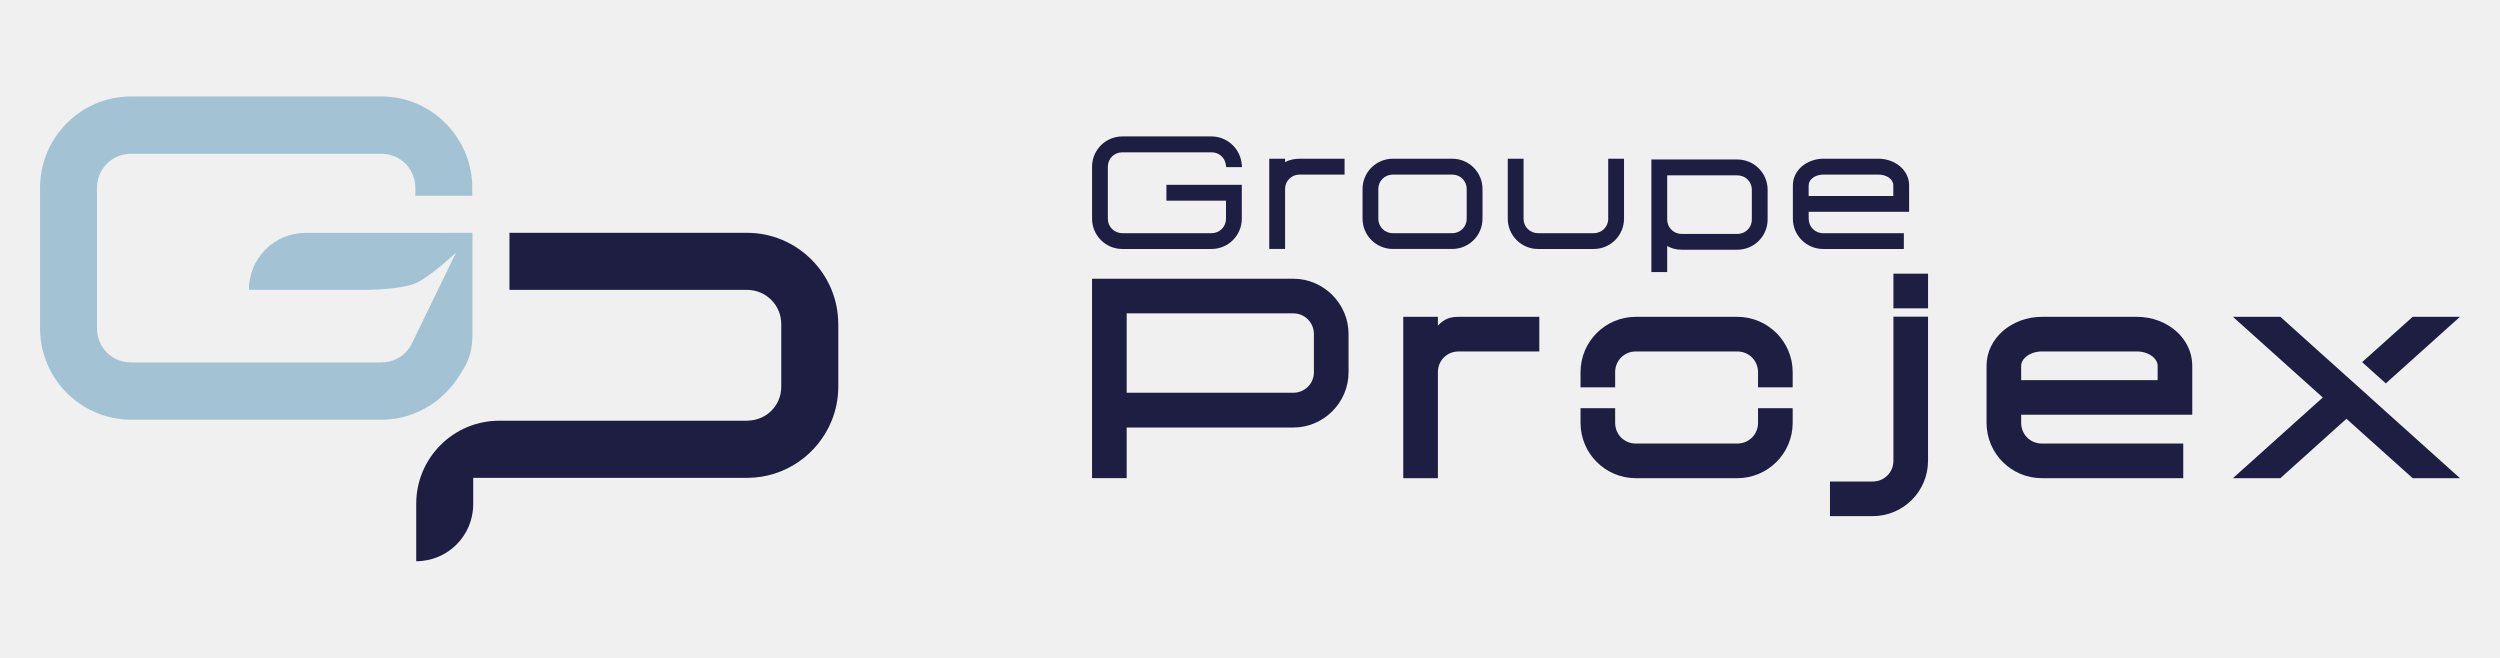
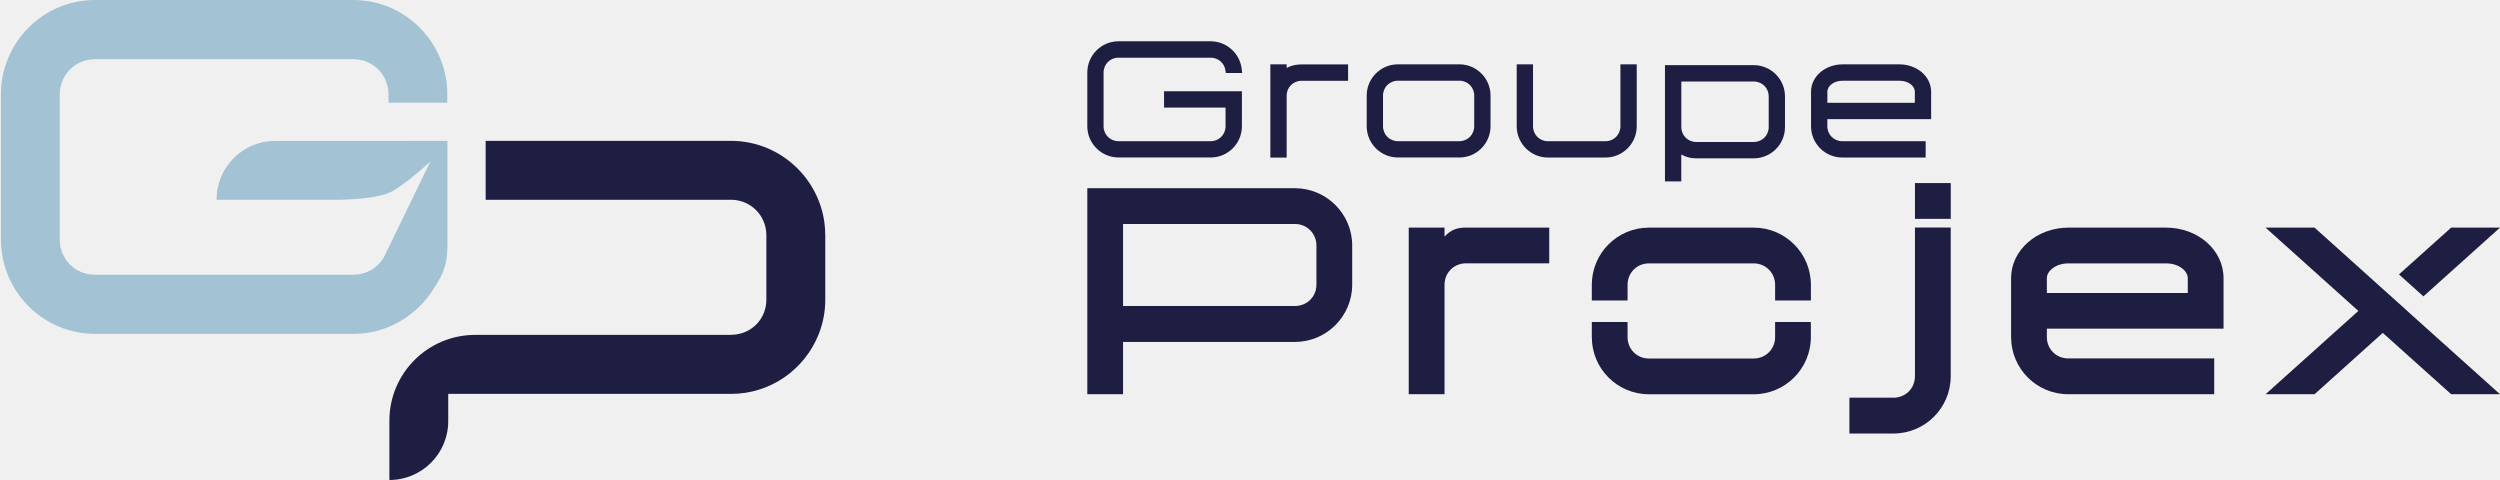
- <svg xmlns="http://www.w3.org/2000/svg" id="Calque_1" viewBox="0 0 1190.55 313.19">
+ <svg xmlns="http://www.w3.org/2000/svg" width="250" height="48" viewBox="0 0 250 48" fill="none">
+   <g clip-path="url(#clip0_785_5008)">
+     <path d="M44.739 14.085V24.64C44.739 26.898 43.965 27.898 43.422 28.793C42.694 29.988 41.653 31.067 40.486 31.837C40.369 31.912 40.248 31.988 40.127 32.059C40.114 32.063 40.106 32.071 40.093 32.075C39.721 32.297 39.34 32.498 38.939 32.661C38.939 32.661 38.88 32.682 38.851 32.694C37.768 33.146 36.576 33.388 35.334 33.388H9.498C7.733 33.388 6.09 32.903 4.681 32.05C1.933 30.411 0.089 27.387 0.089 23.929V9.455C0.089 4.249 4.296 0 9.498 0H35.334C39.926 0 43.74 3.316 44.568 7.674C44.584 7.778 44.601 7.879 44.618 7.983C44.635 8.088 44.647 8.188 44.66 8.297C44.714 8.682 44.731 9.062 44.731 9.455V10.267H38.851V9.455C38.851 8.481 38.471 7.611 37.856 6.967C37.22 6.323 36.334 5.922 35.334 5.922H9.498C7.508 5.922 5.973 7.49 5.973 9.455V23.925C5.973 25.928 7.512 27.471 9.498 27.471H35.334C36.409 27.471 37.35 27.011 37.985 26.283C38.182 26.053 38.358 25.798 38.487 25.522L38.496 25.501L43.041 16.142C42.912 16.264 40.879 18.154 39.294 19.09C38.048 19.826 35.179 19.96 33.87 19.981H21.663C21.638 16.74 24.256 14.093 27.501 14.093H38.885L44.735 14.085H44.739Z" fill="#A3C3D4" />
+     <path d="M82.527 23.506V29.984C82.527 31.218 82.284 32.393 81.845 33.48C80.453 36.939 77.057 39.389 73.113 39.389H44.823V42.116C44.823 45.365 42.184 48 38.939 48V42.07C38.939 37.328 42.778 33.489 47.52 33.489H73.113C73.155 33.489 73.197 33.489 73.235 33.476C75.146 33.413 76.635 31.9 76.635 29.98V23.502C76.635 21.554 75.058 19.977 73.109 19.977H48.566V14.085H73.105C78.278 14.085 82.523 18.317 82.523 23.506H82.527Z" fill="#1E1E42" />
+     <path d="M111.855 5.771H121.067C121.795 5.771 122.397 6.265 122.531 6.963L122.585 7.302H124.221L124.166 6.842C123.953 5.294 122.623 4.128 121.067 4.128H111.855C110.132 4.128 108.731 5.528 108.731 7.251V12.625C108.731 14.348 110.132 15.749 111.855 15.749H121.067C122.79 15.749 124.191 14.348 124.191 12.625V9.125H116.405V10.76H122.556V12.625C122.556 13.462 121.9 14.118 121.063 14.118H111.851C111.014 14.118 110.358 13.462 110.358 12.625V7.251C110.358 6.419 111.014 5.767 111.851 5.767L111.855 5.771Z" fill="#1E1E42" />
+     <path d="M128.666 6.796V6.436H127.035V15.757H128.666V9.564C128.666 8.732 129.323 8.079 130.159 8.079H134.809V6.44H130.159C129.686 6.44 129.097 6.541 128.666 6.8V6.796Z" fill="#1E1E42" />
+     <path d="M145.937 6.432H139.794C138.071 6.432 136.67 7.833 136.67 9.556V12.625C136.67 14.348 138.071 15.749 139.794 15.749H145.937C147.656 15.749 149.053 14.348 149.053 12.625V9.556C149.053 7.833 147.656 6.432 145.937 6.432ZM145.937 14.118H139.794C138.958 14.118 138.301 13.462 138.301 12.625V9.556C138.301 8.723 138.958 8.071 139.794 8.071H145.937C146.769 8.071 147.422 8.723 147.422 9.556V12.625C147.422 13.462 146.769 14.118 145.937 14.118Z" fill="#1E1E42" />
+     <path d="M162.042 12.629C162.042 13.466 161.385 14.122 160.549 14.122H154.795C153.958 14.122 153.302 13.466 153.302 12.629V6.436H151.671V12.629C151.671 14.352 153.072 15.753 154.795 15.753H160.549C162.272 15.753 163.673 14.352 163.673 12.629V6.436H162.042V12.629Z" fill="#1E1E42" />
+     <path d="M175.378 6.511H166.496V18.137H168.127V15.448C168.582 15.691 168.984 15.833 169.619 15.833H175.374C177.097 15.833 178.498 14.436 178.498 12.717V9.639C178.498 7.916 177.097 6.515 175.374 6.515L175.378 6.511ZM175.378 14.198H169.624C168.791 14.198 168.139 13.545 168.131 12.713V8.151H175.378C176.214 8.151 176.871 8.803 176.871 9.635V12.713C176.871 13.545 176.214 14.198 175.378 14.198Z" fill="#1E1E42" />
+     <path d="M193.113 11.914V9.179C193.113 8.427 192.775 7.728 192.156 7.205C191.566 6.716 190.767 6.436 189.969 6.436H184.244C183.445 6.436 182.646 6.716 182.056 7.205C181.442 7.728 181.103 8.427 181.103 9.179V12.629C181.103 14.352 182.504 15.753 184.227 15.753H192.566V14.122H184.227C183.391 14.122 182.734 13.466 182.734 12.629V11.914H193.109H193.113ZM182.738 10.283V9.179C182.738 8.573 183.416 8.075 184.248 8.075H189.973C190.805 8.075 191.483 8.569 191.483 9.179V10.283H182.742H182.738Z" fill="#1E1E42" />
+     <path d="M108.731 39.423V18.823H129.502C132.647 18.823 135.219 21.395 135.219 24.54V28.475C135.219 31.619 132.647 34.191 129.502 34.191H112.306V39.419H108.731V39.423ZM131.643 28.475V24.54C131.643 23.348 130.694 22.398 129.502 22.398H112.306V30.599H129.502C130.694 30.599 131.643 29.666 131.643 28.475Z" fill="#1E1E42" />
+     <path d="M140.873 39.423V22.758H144.453V23.661C145.143 22.9 145.862 22.758 146.594 22.758H154.924V26.334H146.594C145.389 26.334 144.453 27.266 144.453 28.475V39.423H140.873Z" fill="#1E1E42" />
+     <path d="M175.37 22.762H164.898C161.737 22.762 159.181 25.317 159.181 28.479V30.047H162.757V28.479C162.757 27.274 163.69 26.338 164.898 26.338H175.37C176.561 26.338 177.511 27.27 177.511 28.479V30.047H181.09V28.479C181.09 25.317 178.519 22.762 175.374 22.762H175.37ZM177.511 32.197V33.71C177.511 34.915 176.561 35.852 175.37 35.852H164.898C163.694 35.852 162.757 34.919 162.757 33.71V32.197H159.181V33.71C159.181 36.872 161.737 39.427 164.898 39.427H175.37C178.514 39.427 181.086 36.872 181.086 33.71V32.197H177.507H177.511Z" fill="#1E1E42" />
+     <path d="M191.495 22.745V37.629C191.495 38.837 190.546 39.77 189.354 39.77H184.942V43.35H189.354C192.499 43.35 195.071 40.795 195.071 37.633V22.75H191.495V22.745ZM191.495 18.304V21.884H195.075V18.304H191.495Z" fill="#1E1E42" />
+     <path d="M222.353 32.874V27.818C222.353 24.987 219.782 22.762 216.607 22.762H206.855C203.681 22.762 201.109 25.004 201.109 27.818V33.706C201.109 36.868 203.664 39.423 206.826 39.423H221.421V35.843H206.826C205.622 35.843 204.685 34.911 204.685 33.702V32.87H222.353V32.874ZM204.685 27.818C204.685 27.099 205.563 26.338 206.855 26.338H216.607C217.9 26.338 218.778 27.099 218.778 27.818V29.299H204.685V27.818Z" fill="#1E1E42" />
+     <path d="M240.72 31.093L250 39.423H245.116L238.278 33.288L231.453 39.423H226.556L235.836 31.093L226.556 22.762H231.453L233.866 24.928L238.278 28.893L240.725 31.088L240.72 31.093Z" fill="#1E1E42" />
+     <path d="M242.343 29.637L239.897 27.442L245.116 22.762H250L242.343 29.637Z" fill="#1E1E42" />
+     <path d="M233.866 24.928L231.453 22.762L233.866 24.928Z" fill="#1E1E42" />
+   </g>
  <defs>
-     <style>.cls-1{fill:#1e1e42;}.cls-2{fill:#a3c3d4;}</style>
+     <clipPath id="clip0_785_5008">
+       <rect width="249.911" height="48" fill="white" transform="translate(0.0888672)" />
+     </clipPath>
  </defs>
-   <path class="cls-2" d="M224.97,110.87v48.67c0,10.4-3.57,15.03-6.08,19.14-3.36,5.52-8.16,10.48-13.54,14.04-.54,.34-1.09,.69-1.67,1.01-.06,.02-.1,.06-.16,.08-1.71,1.01-3.47,1.95-5.32,2.7,0,0-.28,.1-.4,.16-5,2.08-10.48,3.2-16.22,3.2H62.45c-8.14,0-15.73-2.24-22.22-6.17-12.67-7.56-21.17-21.5-21.17-37.45V89.53c0-24.01,19.4-43.6,43.38-43.6h119.13c21.17,0,38.76,15.29,42.57,35.38,.08,.48,.16,.95,.24,1.43,.08,.48,.14,.95,.2,1.45,.26,1.77,.34,3.53,.34,5.34v3.73h-27.12v-3.73c0-4.49-1.75-8.5-4.59-11.48-2.94-2.98-7.03-4.82-11.63-4.82H62.45c-9.17,0-16.26,7.23-16.26,16.3v66.71c0,9.23,7.09,16.36,16.26,16.36h119.13c4.96,0,9.29-2.12,12.23-5.48,.91-1.05,1.71-2.24,2.32-3.51l.04-.1,20.97-43.17c-.6,.56-9.97,9.27-17.27,13.6-5.74,3.4-18.98,4.01-25.02,4.11h-56.29c-.12-14.95,11.95-27.14,26.92-27.14l52.5-.02,26.98-.02Z" />
-   <path class="cls-1" d="M399.21,154.31v29.87c0,5.69-1.11,11.11-3.14,16.12-6.42,15.94-22.08,27.26-40.26,27.26H225.35v12.57c0,14.99-12.16,27.14-27.14,27.14v-27.35c0-21.86,17.71-39.57,39.57-39.57h118.02c.19-.01,.38-.01,.56-.05,8.8-.28,15.69-7.27,15.69-16.12v-29.87c0-9-7.28-16.26-16.25-16.26h-113.18v-27.18h113.15c23.86,0,43.43,19.52,43.43,43.44Z" />
-   <g>
-     <path class="cls-1" d="M534.46,72.53h42.49c3.36,0,6.14,2.28,6.75,5.5l.25,1.57h7.54l-.24-2.12c-.98-7.13-7.12-12.51-14.29-12.51h-42.49c-7.95,0-14.41,6.46-14.41,14.41v24.78c0,7.95,6.46,14.41,14.41,14.41h42.49c7.95,0,14.41-6.46,14.41-14.41v-16.14h-35.9v7.53h28.37v8.61c0,3.86-3.02,6.88-6.88,6.88h-42.49c-3.86,0-6.89-3.02-6.89-6.88v-24.78c0-3.84,3.02-6.85,6.89-6.85Z" />
-     <path class="cls-1" d="M611.98,77.25v-1.66h-7.53v42.97h7.53v-28.56c0-3.84,3.02-6.85,6.88-6.85h21.45v-7.56h-21.45c-2.17,0-4.9,.46-6.88,1.66Z" />
-     <path class="cls-1" d="M691.62,75.59h-28.34c-7.95,0-14.41,6.47-14.41,14.41v14.15c0,7.95,6.47,14.41,14.41,14.41h28.34c7.93,0,14.38-6.46,14.38-14.41v-14.15c0-7.95-6.45-14.41-14.38-14.41Zm0,35.45h-28.34c-3.86,0-6.89-3.02-6.89-6.89v-14.15c0-3.84,3.02-6.85,6.89-6.85h28.34c3.84,0,6.85,3.01,6.85,6.85v14.15c0,3.86-3.01,6.89-6.85,6.89Z" />
-     <path class="cls-1" d="M765.87,104.16c0,3.86-3.02,6.88-6.89,6.88h-26.54c-3.86,0-6.89-3.02-6.89-6.88v-28.56h-7.52v28.56c0,7.95,6.46,14.41,14.41,14.41h26.54c7.95,0,14.41-6.46,14.41-14.41v-28.56h-7.53v28.56Z" />
-     <path class="cls-1" d="M827.37,75.95h-40.95v53.6h7.53v-12.4c2.1,1.12,3.96,1.77,6.88,1.77h26.54c7.95,0,14.41-6.45,14.41-14.38v-14.18c0-7.95-6.47-14.41-14.41-14.41Zm0,35.44h-26.54c-3.83,0-6.86-3.01-6.88-6.85v-21.03h33.42c3.86,0,6.89,3.01,6.89,6.85v14.18c0,3.84-3.02,6.85-6.89,6.85Z" />
-     <path class="cls-1" d="M909.16,100.86v-12.62c0-3.47-1.56-6.7-4.41-9.1-2.72-2.26-6.39-3.55-10.08-3.55h-26.39c-3.69,0-7.36,1.29-10.09,3.56-2.83,2.4-4.39,5.63-4.39,9.1v15.91c0,7.95,6.46,14.41,14.41,14.41h38.44v-7.52h-38.44c-3.86,0-6.88-3.02-6.88-6.89v-3.29h47.84Zm-47.84-7.53v-5.09c0-2.81,3.12-5.09,6.96-5.09h26.39c3.84,0,6.96,2.28,6.96,5.09v5.09h-40.31Z" />
-   </g>
-   <path class="cls-1" d="M520.05,227.72v-94.99h95.79c14.51,0,26.37,11.86,26.37,26.36v18.15c0,14.51-11.86,26.36-26.37,26.36h-79.29v24.11h-16.49Zm105.66-50.48v-18.15c0-5.5-4.37-9.87-9.87-9.87h-79.29v37.82h79.29c5.5,0,9.87-4.3,9.87-9.8" />
-   <path class="cls-1" d="M668.26,227.72v-76.84h16.5v4.17c3.18-3.51,6.49-4.17,9.87-4.17h38.42v16.49h-38.42c-5.56,0-9.87,4.3-9.87,9.87v50.48h-16.5Z" />
-   <path class="cls-1" d="M827.34,150.88h-48.3c-14.58,0-26.36,11.79-26.36,26.36v7.23h16.49v-7.23c0-5.56,4.31-9.87,9.87-9.87h48.3c5.49,0,9.87,4.31,9.87,9.87v7.23h16.5v-7.23c0-14.57-11.86-26.36-26.37-26.36Zm9.87,43.5v6.98c0,5.56-4.38,9.87-9.87,9.87h-48.3c-5.56,0-9.87-4.31-9.87-9.87v-6.98h-16.49v6.98c0,14.58,11.78,26.36,26.36,26.36h48.3c14.51,0,26.37-11.78,26.37-26.36v-6.98h-16.5Z" />
-   <path class="cls-1" d="M901.68,150.81v68.62c0,5.57-4.38,9.87-9.87,9.87h-20.34v16.5h20.34c14.51,0,26.36-11.79,26.36-26.37v-68.62h-16.49Zm0-20.48v16.5h16.5v-16.5h-16.5Z" />
-   <path class="cls-1" d="M1044,197.51v-23.32c0-13.05-11.85-23.32-26.49-23.32h-44.98c-14.64,0-26.5,10.33-26.5,23.32v27.16c0,14.58,11.79,26.37,26.37,26.37h67.31v-16.5h-67.31c-5.56,0-9.88-4.31-9.88-9.87v-3.84h81.48Zm-81.48-23.32c0-3.31,4.05-6.83,10.01-6.83h44.98c5.96,0,10,3.51,10,6.83v6.83h-64.99v-6.83Z" />
-   <g>
-     <polygon class="cls-1" points="1128.69 189.3 1171.48 227.72 1148.96 227.72 1117.42 199.43 1085.96 227.72 1063.36 227.72 1106.16 189.3 1063.36 150.88 1085.96 150.88 1097.07 160.87 1117.42 179.16 1117.43 179.15 1128.71 189.28 1128.69 189.3" />
-     <polygon class="cls-1" points="1136.16 182.58 1124.89 172.46 1148.96 150.88 1171.48 150.88 1136.16 182.58" />
-   </g>
-   <polygon class="cls-1" points="1097.07 160.87 1085.95 150.88 1085.96 150.88 1097.07 160.87" />
</svg>
